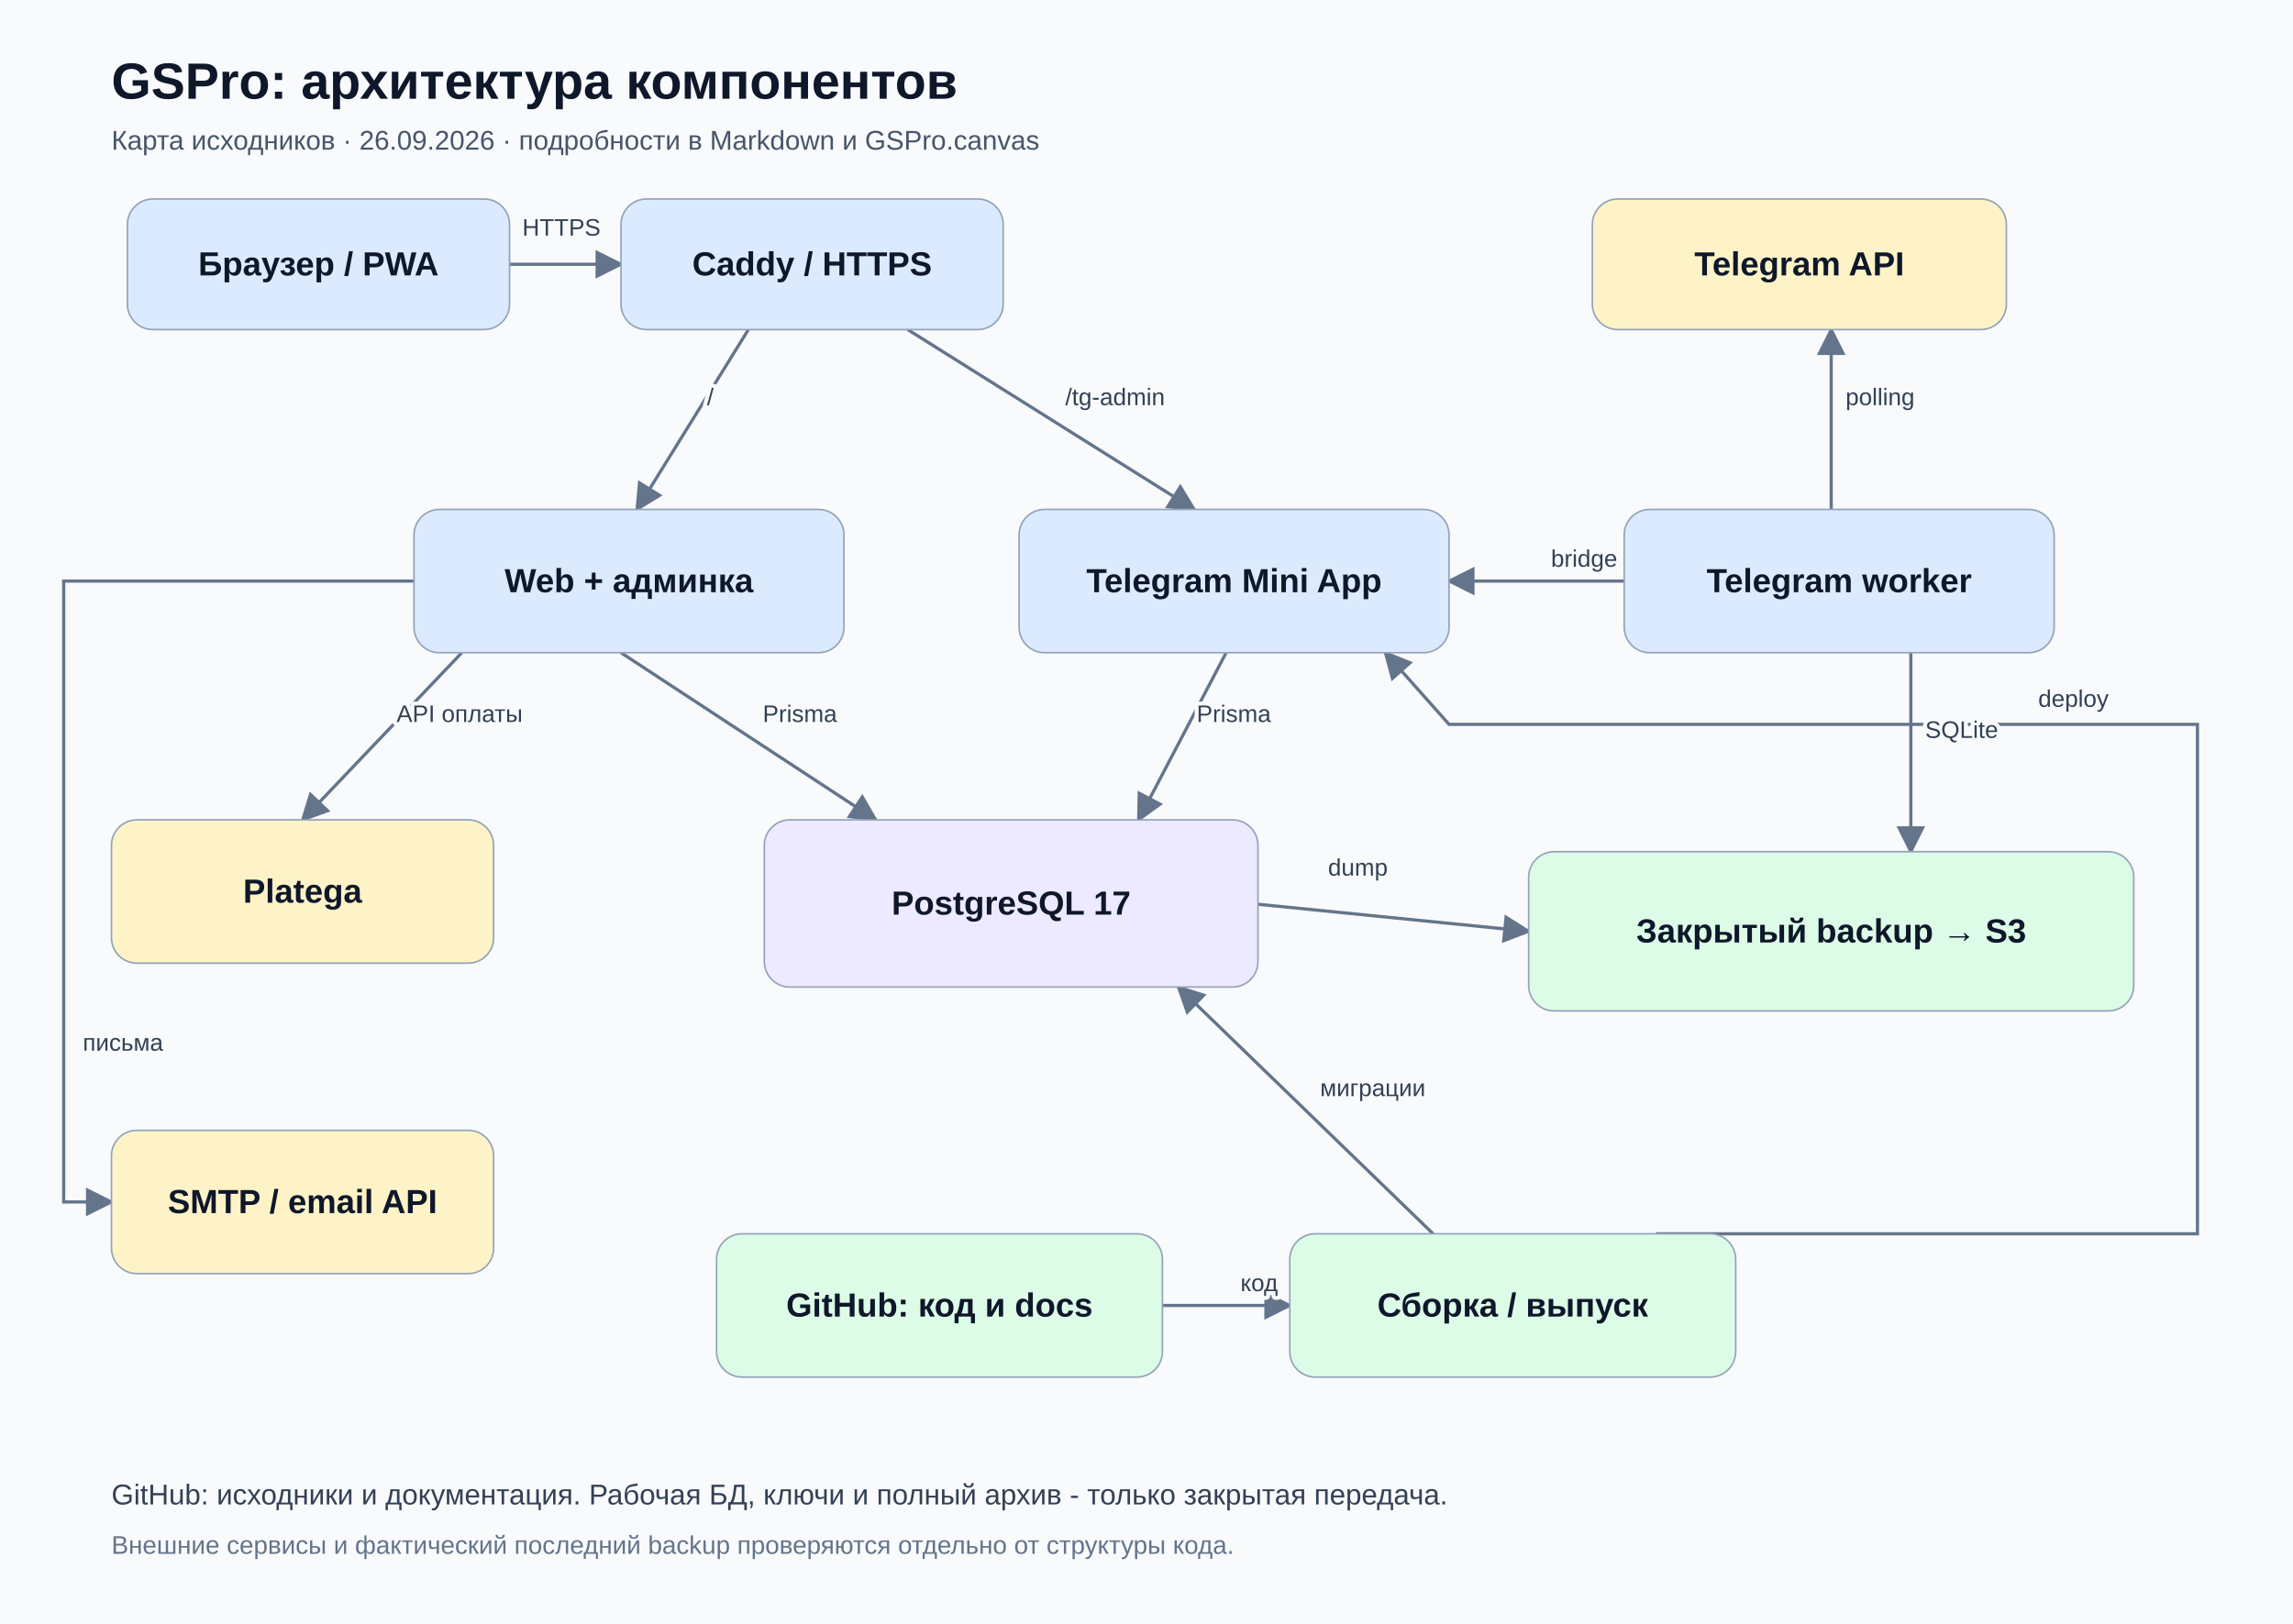
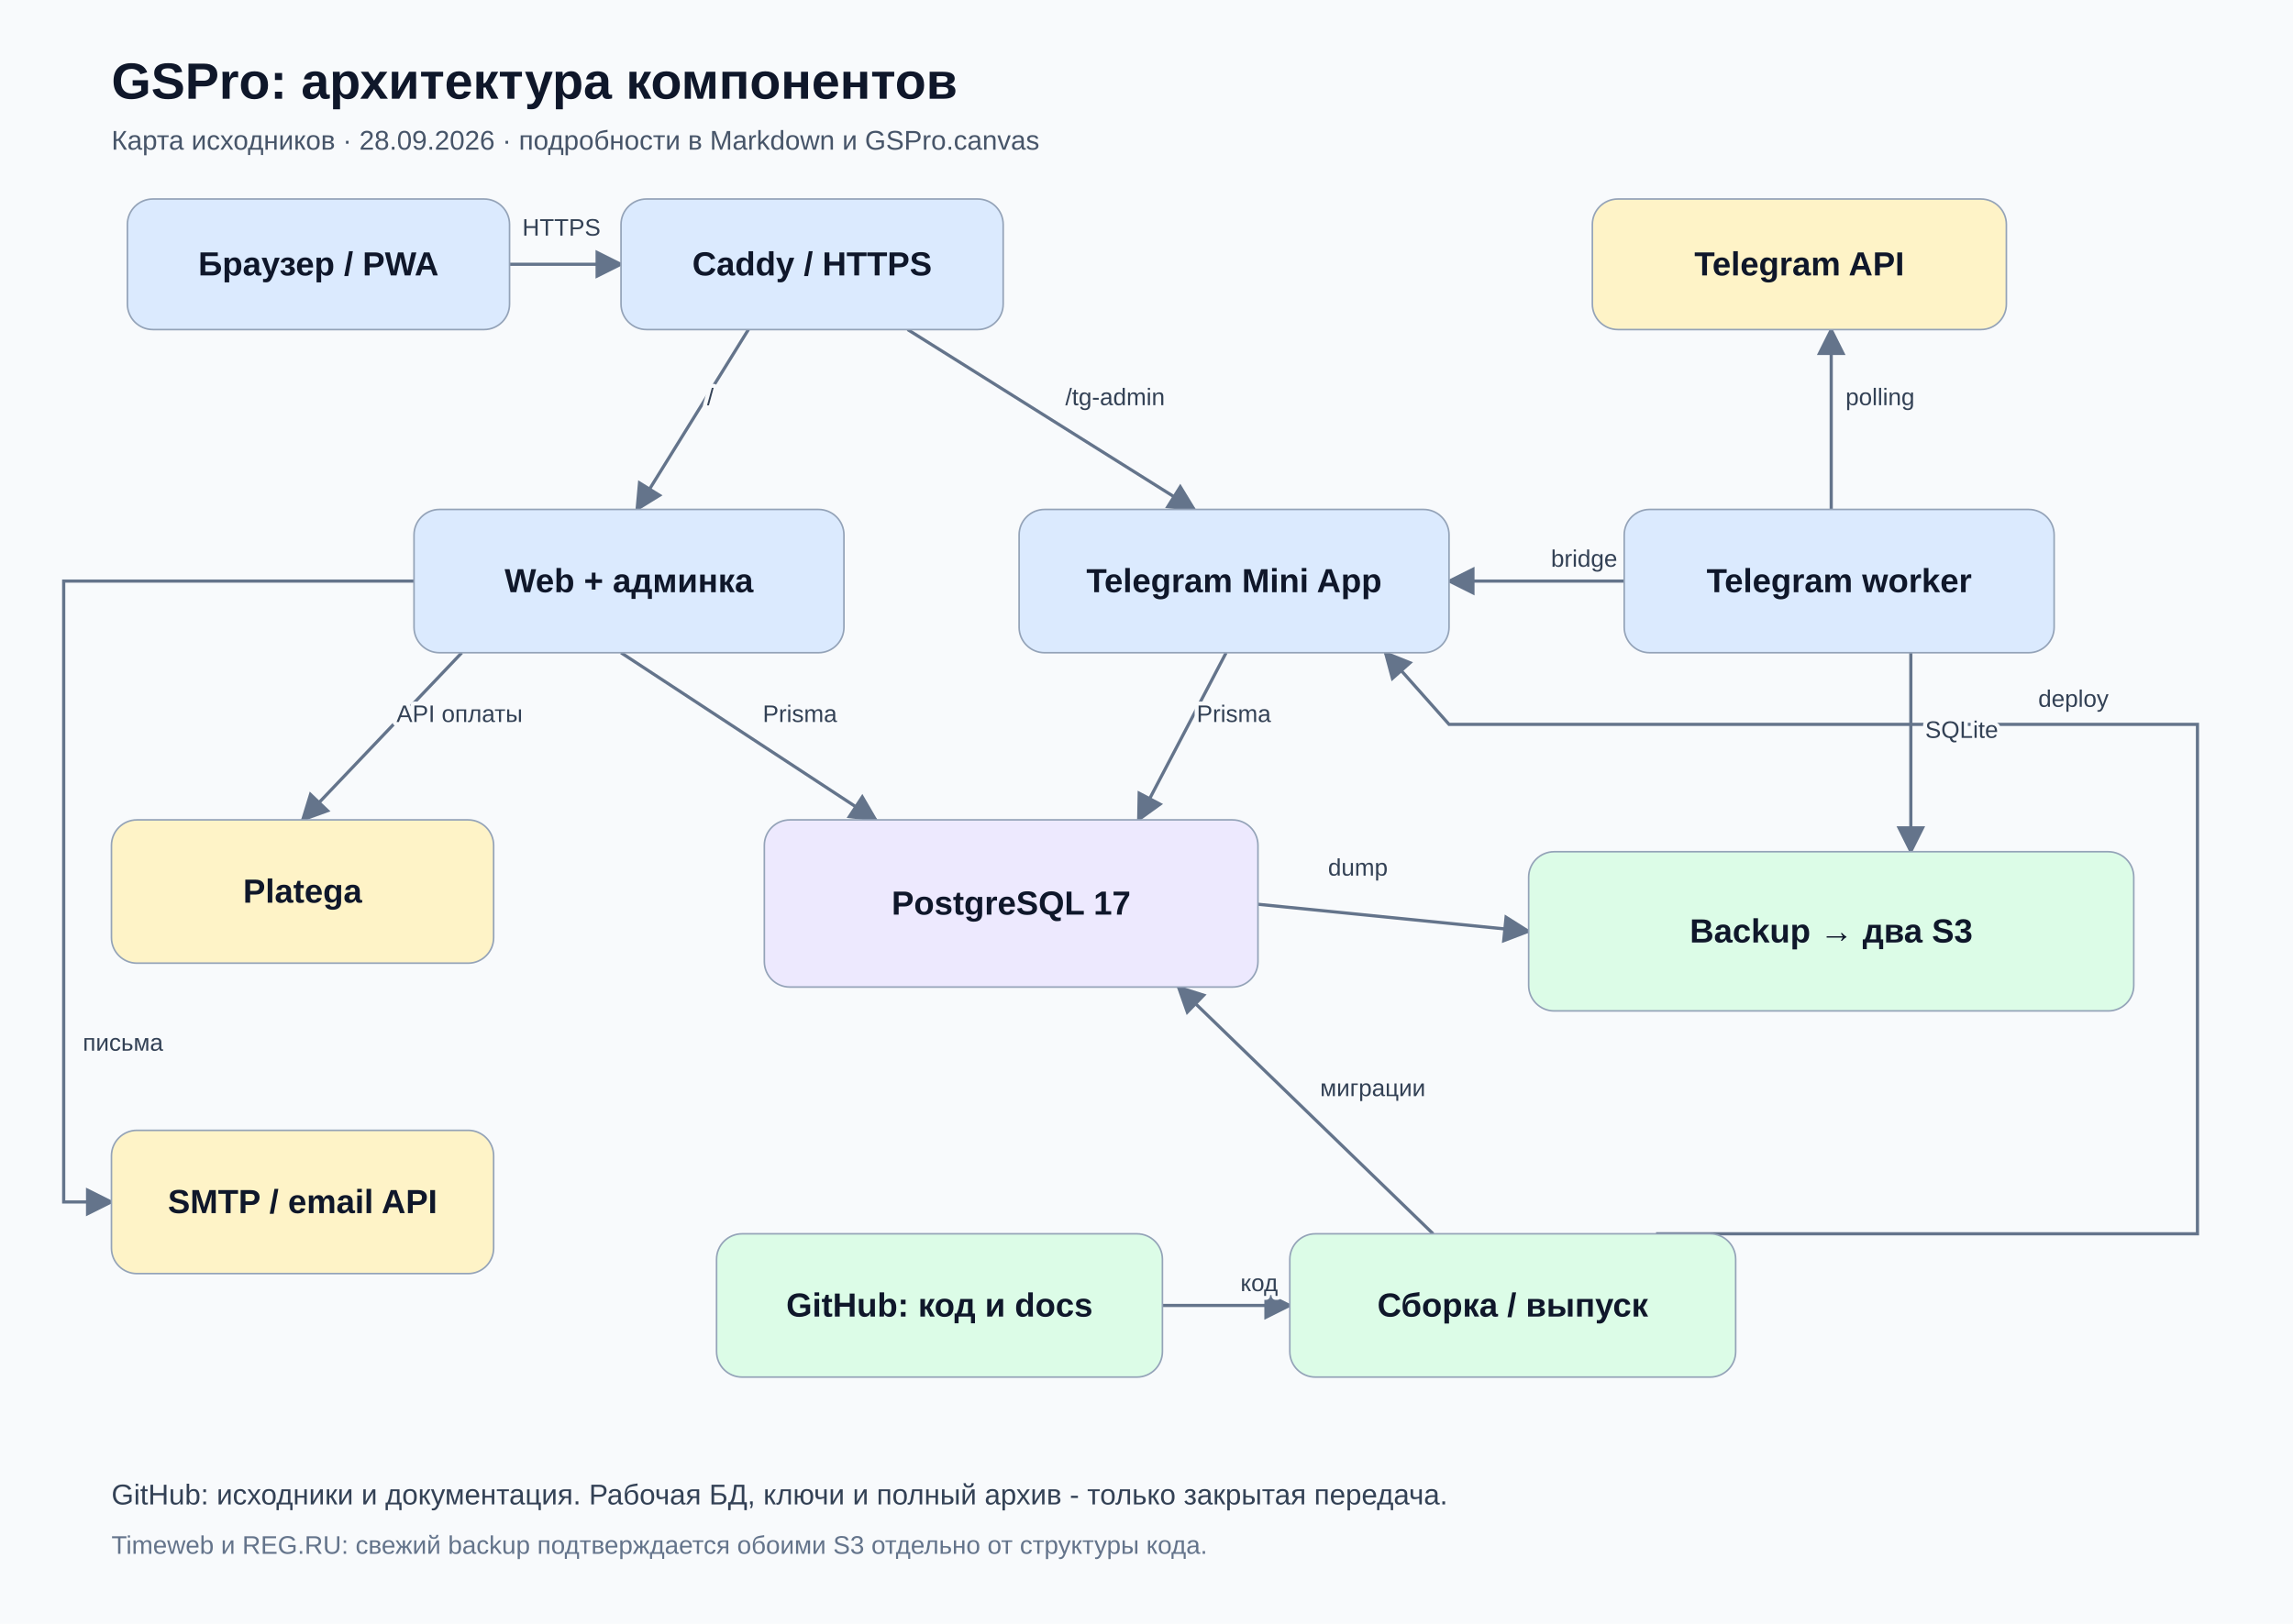
<svg xmlns="http://www.w3.org/2000/svg" width="1440" height="1020" viewBox="0 0 1440 1020">
  <defs>
    <marker id="arrow" markerWidth="9" markerHeight="9" refX="8" refY="4.5" orient="auto">
      <path d="M0,0 L9,4.5 L0,9" fill="#64748b" />
    </marker>
  </defs>
  <rect width="1440" height="1020" fill="#f8fafc" />
  <g font-family="Arial, sans-serif">
    <text x="70" y="62" font-size="32" font-weight="bold" fill="#0f172a">GSPro: архитектура компонентов</text>
-     <text x="70" y="94" font-size="17" fill="#475569">Карта исходников · 26.09.2026 · подробности в Markdown и GSPro.canvas</text>
+     <text x="70" y="94" font-size="17" fill="#475569">Карта исходников · 28.09.2026 · подробности в Markdown и GSPro.canvas</text>
    <line x1="320" y1="166" x2="390" y2="166" stroke="#64748b" stroke-width="2" marker-end="url(#arrow)" />
    <line x1="470" y1="207" x2="400" y2="320" stroke="#64748b" stroke-width="2" marker-end="url(#arrow)" />
    <line x1="570" y1="207" x2="750" y2="320" stroke="#64748b" stroke-width="2" marker-end="url(#arrow)" />
    <line x1="390" y1="410" x2="550" y2="515" stroke="#64748b" stroke-width="2" marker-end="url(#arrow)" />
    <line x1="770" y1="410" x2="715" y2="515" stroke="#64748b" stroke-width="2" marker-end="url(#arrow)" />
    <line x1="1020" y1="365" x2="910" y2="365" stroke="#64748b" stroke-width="2" marker-end="url(#arrow)" />
    <line x1="1150" y1="320" x2="1150" y2="207" stroke="#64748b" stroke-width="2" marker-end="url(#arrow)" />
    <line x1="290" y1="410" x2="190" y2="515" stroke="#64748b" stroke-width="2" marker-end="url(#arrow)" />
    <line x1="790" y1="568" x2="960" y2="585" stroke="#64748b" stroke-width="2" marker-end="url(#arrow)" />
    <line x1="1200" y1="410" x2="1200" y2="535" stroke="#64748b" stroke-width="2" marker-end="url(#arrow)" />
    <line x1="730" y1="820" x2="810" y2="820" stroke="#64748b" stroke-width="2" marker-end="url(#arrow)" />
    <line x1="900" y1="775" x2="740" y2="620" stroke="#64748b" stroke-width="2" marker-end="url(#arrow)" />
    <path d="M260,365 L40,365 L40,755 L70,755" fill="none" stroke="#64748b" stroke-width="2" marker-end="url(#arrow)" />
    <path d="M1040,775 L1380,775 L1380,455 L910,455 L870,410" fill="none" stroke="#64748b" stroke-width="2" marker-end="url(#arrow)" />
    <rect x="80" y="125" width="240" height="82" rx="16" fill="#dbeafe" stroke="#94a3b8" />
    <text x="200.0" y="173.0" text-anchor="middle" font-size="21" font-weight="bold" fill="#0f172a">Браузер / PWA</text>
    <rect x="390" y="125" width="240" height="82" rx="16" fill="#dbeafe" stroke="#94a3b8" />
    <text x="510.0" y="173.0" text-anchor="middle" font-size="21" font-weight="bold" fill="#0f172a">Caddy / HTTPS</text>
    <rect x="260" y="320" width="270" height="90" rx="16" fill="#dbeafe" stroke="#94a3b8" />
    <text x="395.0" y="372.0" text-anchor="middle" font-size="21" font-weight="bold" fill="#0f172a">Web + админка</text>
    <rect x="640" y="320" width="270" height="90" rx="16" fill="#dbeafe" stroke="#94a3b8" />
    <text x="775.0" y="372.0" text-anchor="middle" font-size="21" font-weight="bold" fill="#0f172a">Telegram Mini App</text>
    <rect x="1020" y="320" width="270" height="90" rx="16" fill="#dbeafe" stroke="#94a3b8" />
    <text x="1155.0" y="372.0" text-anchor="middle" font-size="21" font-weight="bold" fill="#0f172a">Telegram worker</text>
    <rect x="1000" y="125" width="260" height="82" rx="16" fill="#fef3c7" stroke="#94a3b8" />
    <text x="1130.0" y="173.0" text-anchor="middle" font-size="21" font-weight="bold" fill="#0f172a">Telegram API</text>
    <rect x="480" y="515" width="310" height="105" rx="16" fill="#ede9fe" stroke="#94a3b8" />
    <text x="635.0" y="574.5" text-anchor="middle" font-size="21" font-weight="bold" fill="#0f172a">PostgreSQL 17</text>
    <rect x="70" y="515" width="240" height="90" rx="16" fill="#fef3c7" stroke="#94a3b8" />
    <text x="190.0" y="567.0" text-anchor="middle" font-size="21" font-weight="bold" fill="#0f172a">Platega</text>
    <rect x="70" y="710" width="240" height="90" rx="16" fill="#fef3c7" stroke="#94a3b8" />
    <text x="190.0" y="762.0" text-anchor="middle" font-size="21" font-weight="bold" fill="#0f172a">SMTP / email API</text>
    <rect x="960" y="535" width="380" height="100" rx="16" fill="#dcfce7" stroke="#94a3b8" />
-     <text x="1150.0" y="592.0" text-anchor="middle" font-size="21" font-weight="bold" fill="#0f172a">Закрытый backup → S3</text>
+     <text x="1150.0" y="592.0" text-anchor="middle" font-size="21" font-weight="bold" fill="#0f172a">Backup → два S3</text>
    <rect x="450" y="775" width="280" height="90" rx="16" fill="#dcfce7" stroke="#94a3b8" />
    <text x="590.0" y="827.0" text-anchor="middle" font-size="21" font-weight="bold" fill="#0f172a">GitHub: код и docs</text>
    <rect x="810" y="775" width="280" height="90" rx="16" fill="#dcfce7" stroke="#94a3b8" />
    <text x="950.0" y="827.0" text-anchor="middle" font-size="21" font-weight="bold" fill="#0f172a">Сборка / выпуск</text>
    <text x="328" y="148" font-size="15" fill="#334155" paint-order="stroke" stroke="#f8fafc" stroke-width="5" stroke-linejoin="round">HTTPS</text>
    <text x="444.0" y="254.5" font-size="15" fill="#334155" paint-order="stroke" stroke="#f8fafc" stroke-width="5" stroke-linejoin="round">/</text>
    <text x="669.0" y="254.5" font-size="15" fill="#334155" paint-order="stroke" stroke="#f8fafc" stroke-width="5" stroke-linejoin="round">/tg-admin</text>
    <text x="479.0" y="453.5" font-size="15" fill="#334155" paint-order="stroke" stroke="#f8fafc" stroke-width="5" stroke-linejoin="round">Prisma</text>
    <text x="751.5" y="453.5" font-size="15" fill="#334155" paint-order="stroke" stroke="#f8fafc" stroke-width="5" stroke-linejoin="round">Prisma</text>
    <text x="974.0" y="356.0" font-size="15" fill="#334155" paint-order="stroke" stroke="#f8fafc" stroke-width="5" stroke-linejoin="round">bridge</text>
    <text x="1159.0" y="254.5" font-size="15" fill="#334155" paint-order="stroke" stroke="#f8fafc" stroke-width="5" stroke-linejoin="round">polling</text>
    <text x="249.0" y="453.5" font-size="15" fill="#334155" paint-order="stroke" stroke="#f8fafc" stroke-width="5" stroke-linejoin="round">API оплаты</text>
    <text x="834" y="550" font-size="15" fill="#334155" paint-order="stroke" stroke="#f8fafc" stroke-width="5" stroke-linejoin="round">dump</text>
    <text x="1209.0" y="463.5" font-size="15" fill="#334155" paint-order="stroke" stroke="#f8fafc" stroke-width="5" stroke-linejoin="round">SQLite</text>
    <text x="779.0" y="811.0" font-size="15" fill="#334155" paint-order="stroke" stroke="#f8fafc" stroke-width="5" stroke-linejoin="round">код</text>
    <text x="829.0" y="688.5" font-size="15" fill="#334155" paint-order="stroke" stroke="#f8fafc" stroke-width="5" stroke-linejoin="round">миграции</text>
    <text x="52" y="660" font-size="15" fill="#334155" paint-order="stroke" stroke="#f8fafc" stroke-width="5" stroke-linejoin="round">письма</text>
    <text x="1280" y="444" font-size="15" fill="#334155" paint-order="stroke" stroke="#f8fafc" stroke-width="5" stroke-linejoin="round">deploy</text>
    <text x="70" y="945" font-size="18" fill="#334155">GitHub: исходники и документация. Рабочая БД, ключи и полный архив - только закрытая передача.</text>
-     <text x="70" y="976" font-size="16" fill="#64748b">Внешние сервисы и фактический последний backup проверяются отдельно от структуры кода.</text>
+     <text x="70" y="976" font-size="16" fill="#64748b">Timeweb и REG.RU: свежий backup подтверждается обоими S3 отдельно от структуры кода.</text>
  </g>
</svg>
